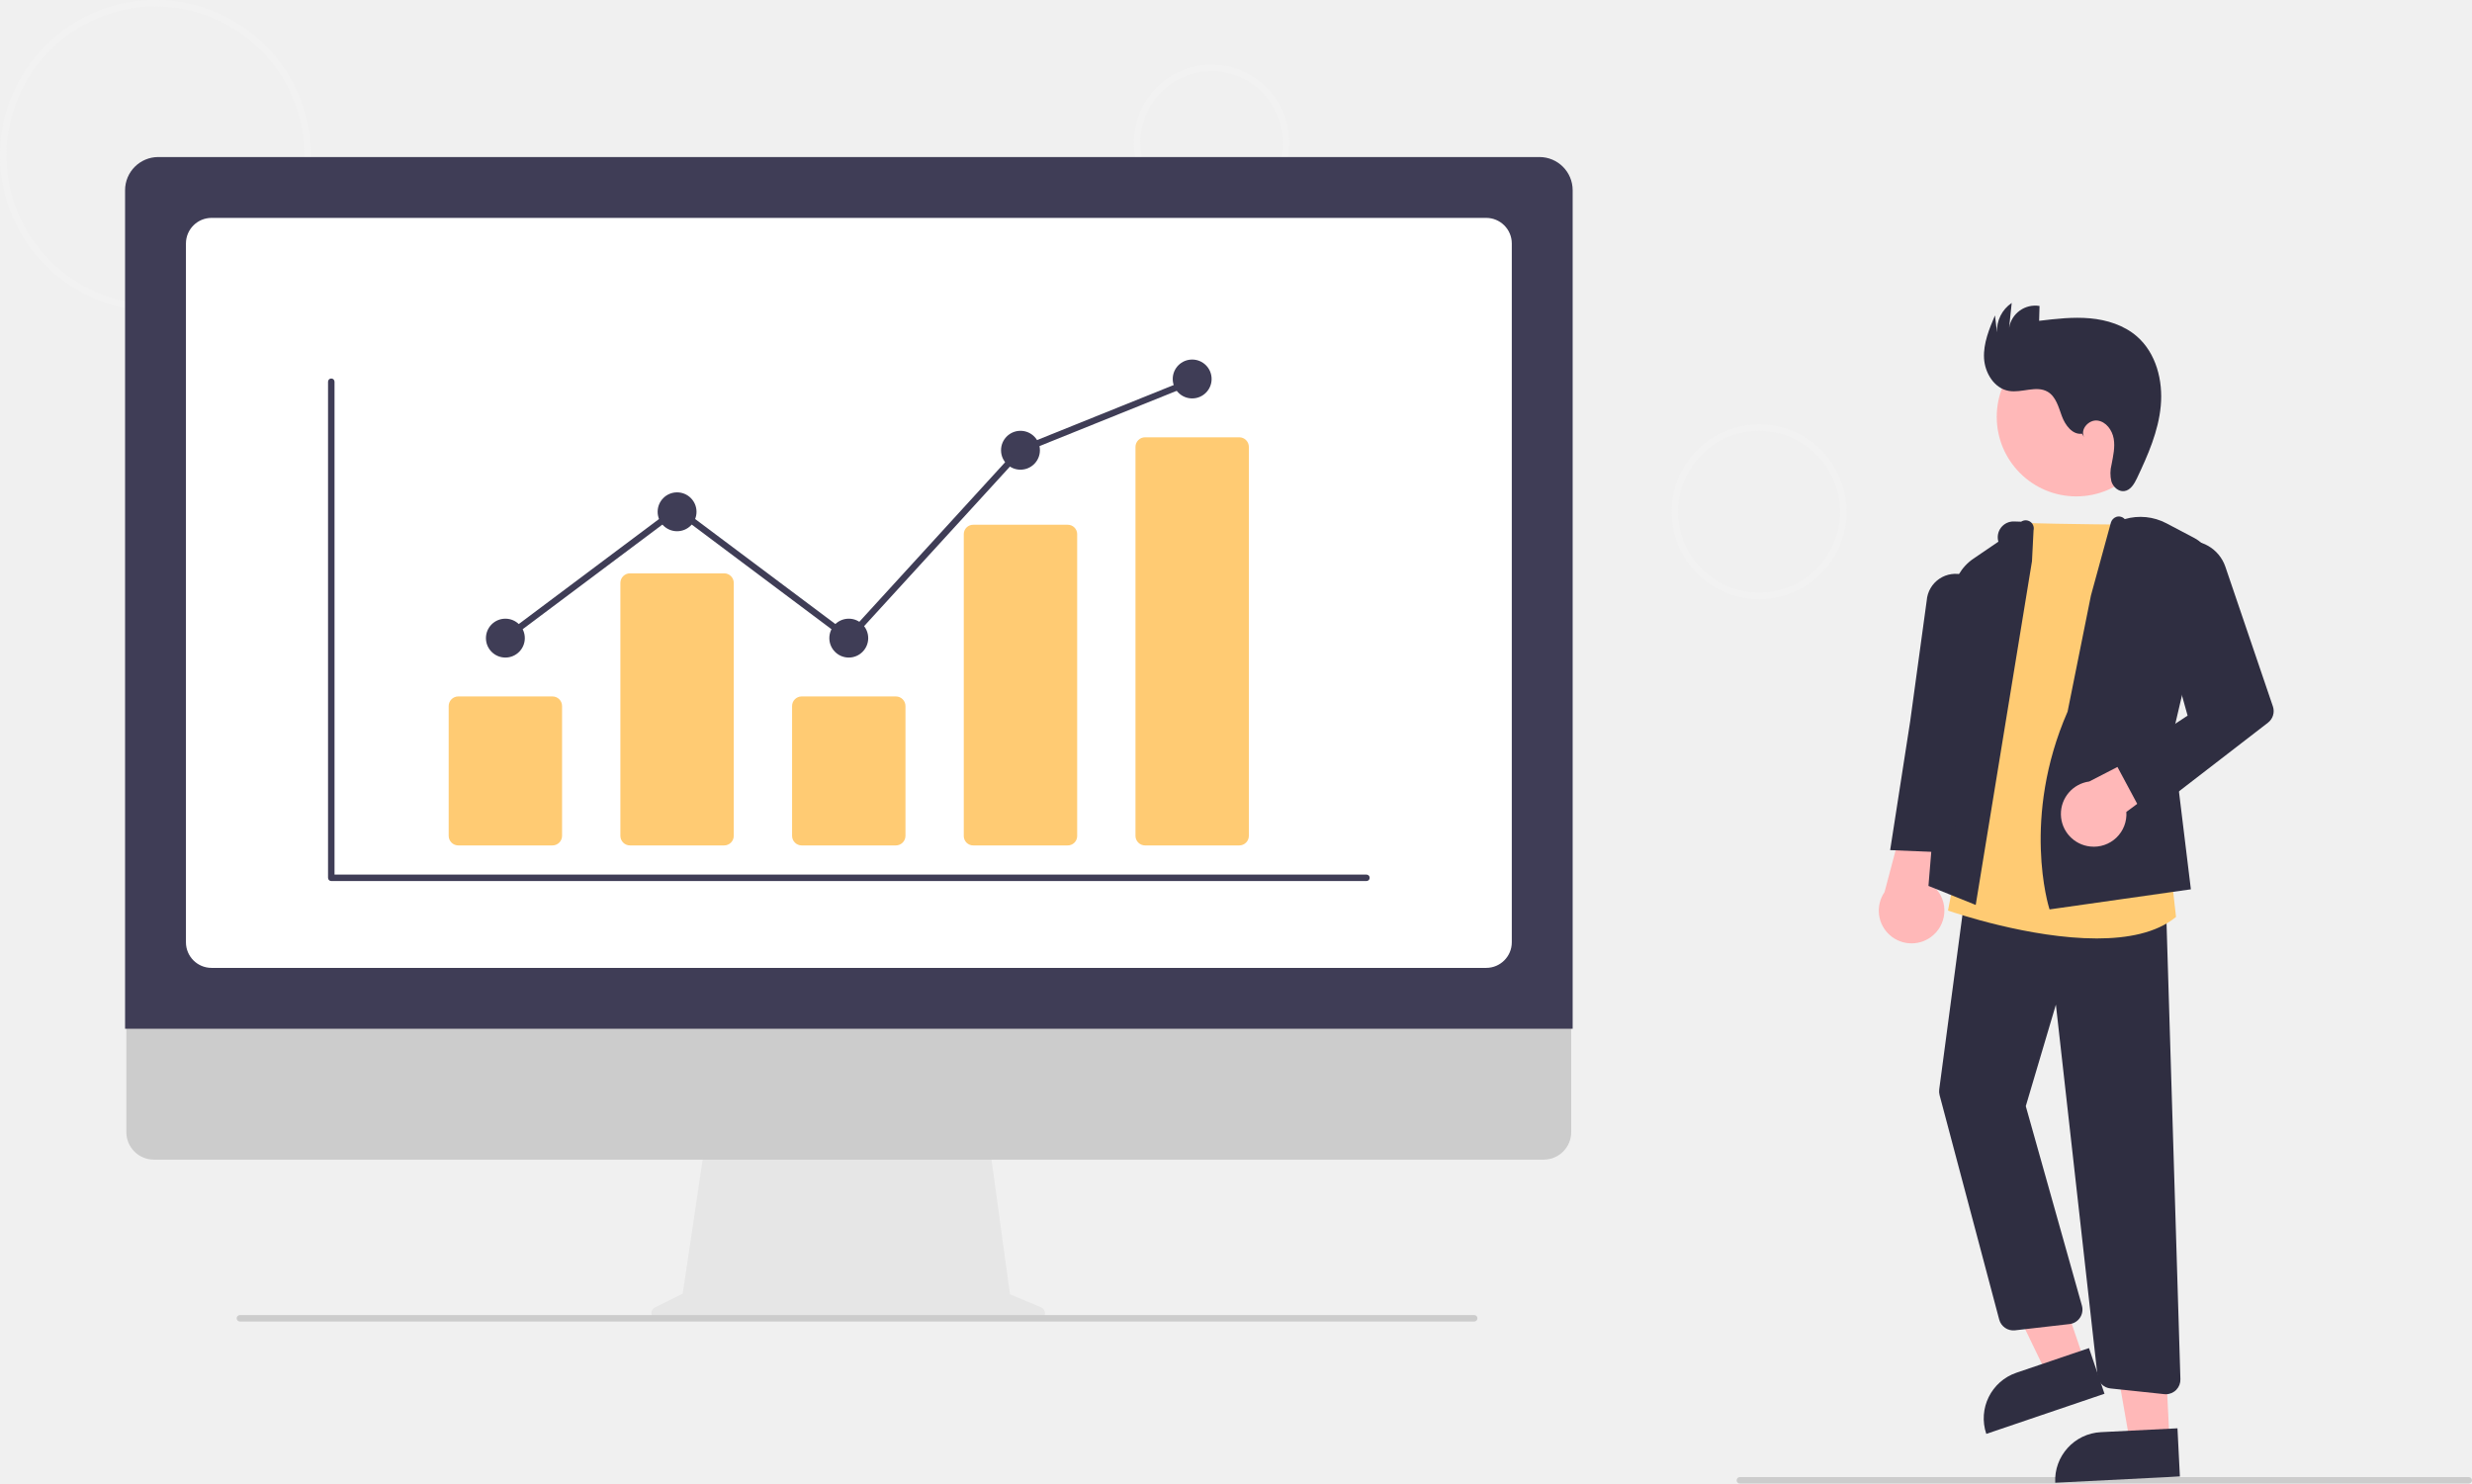
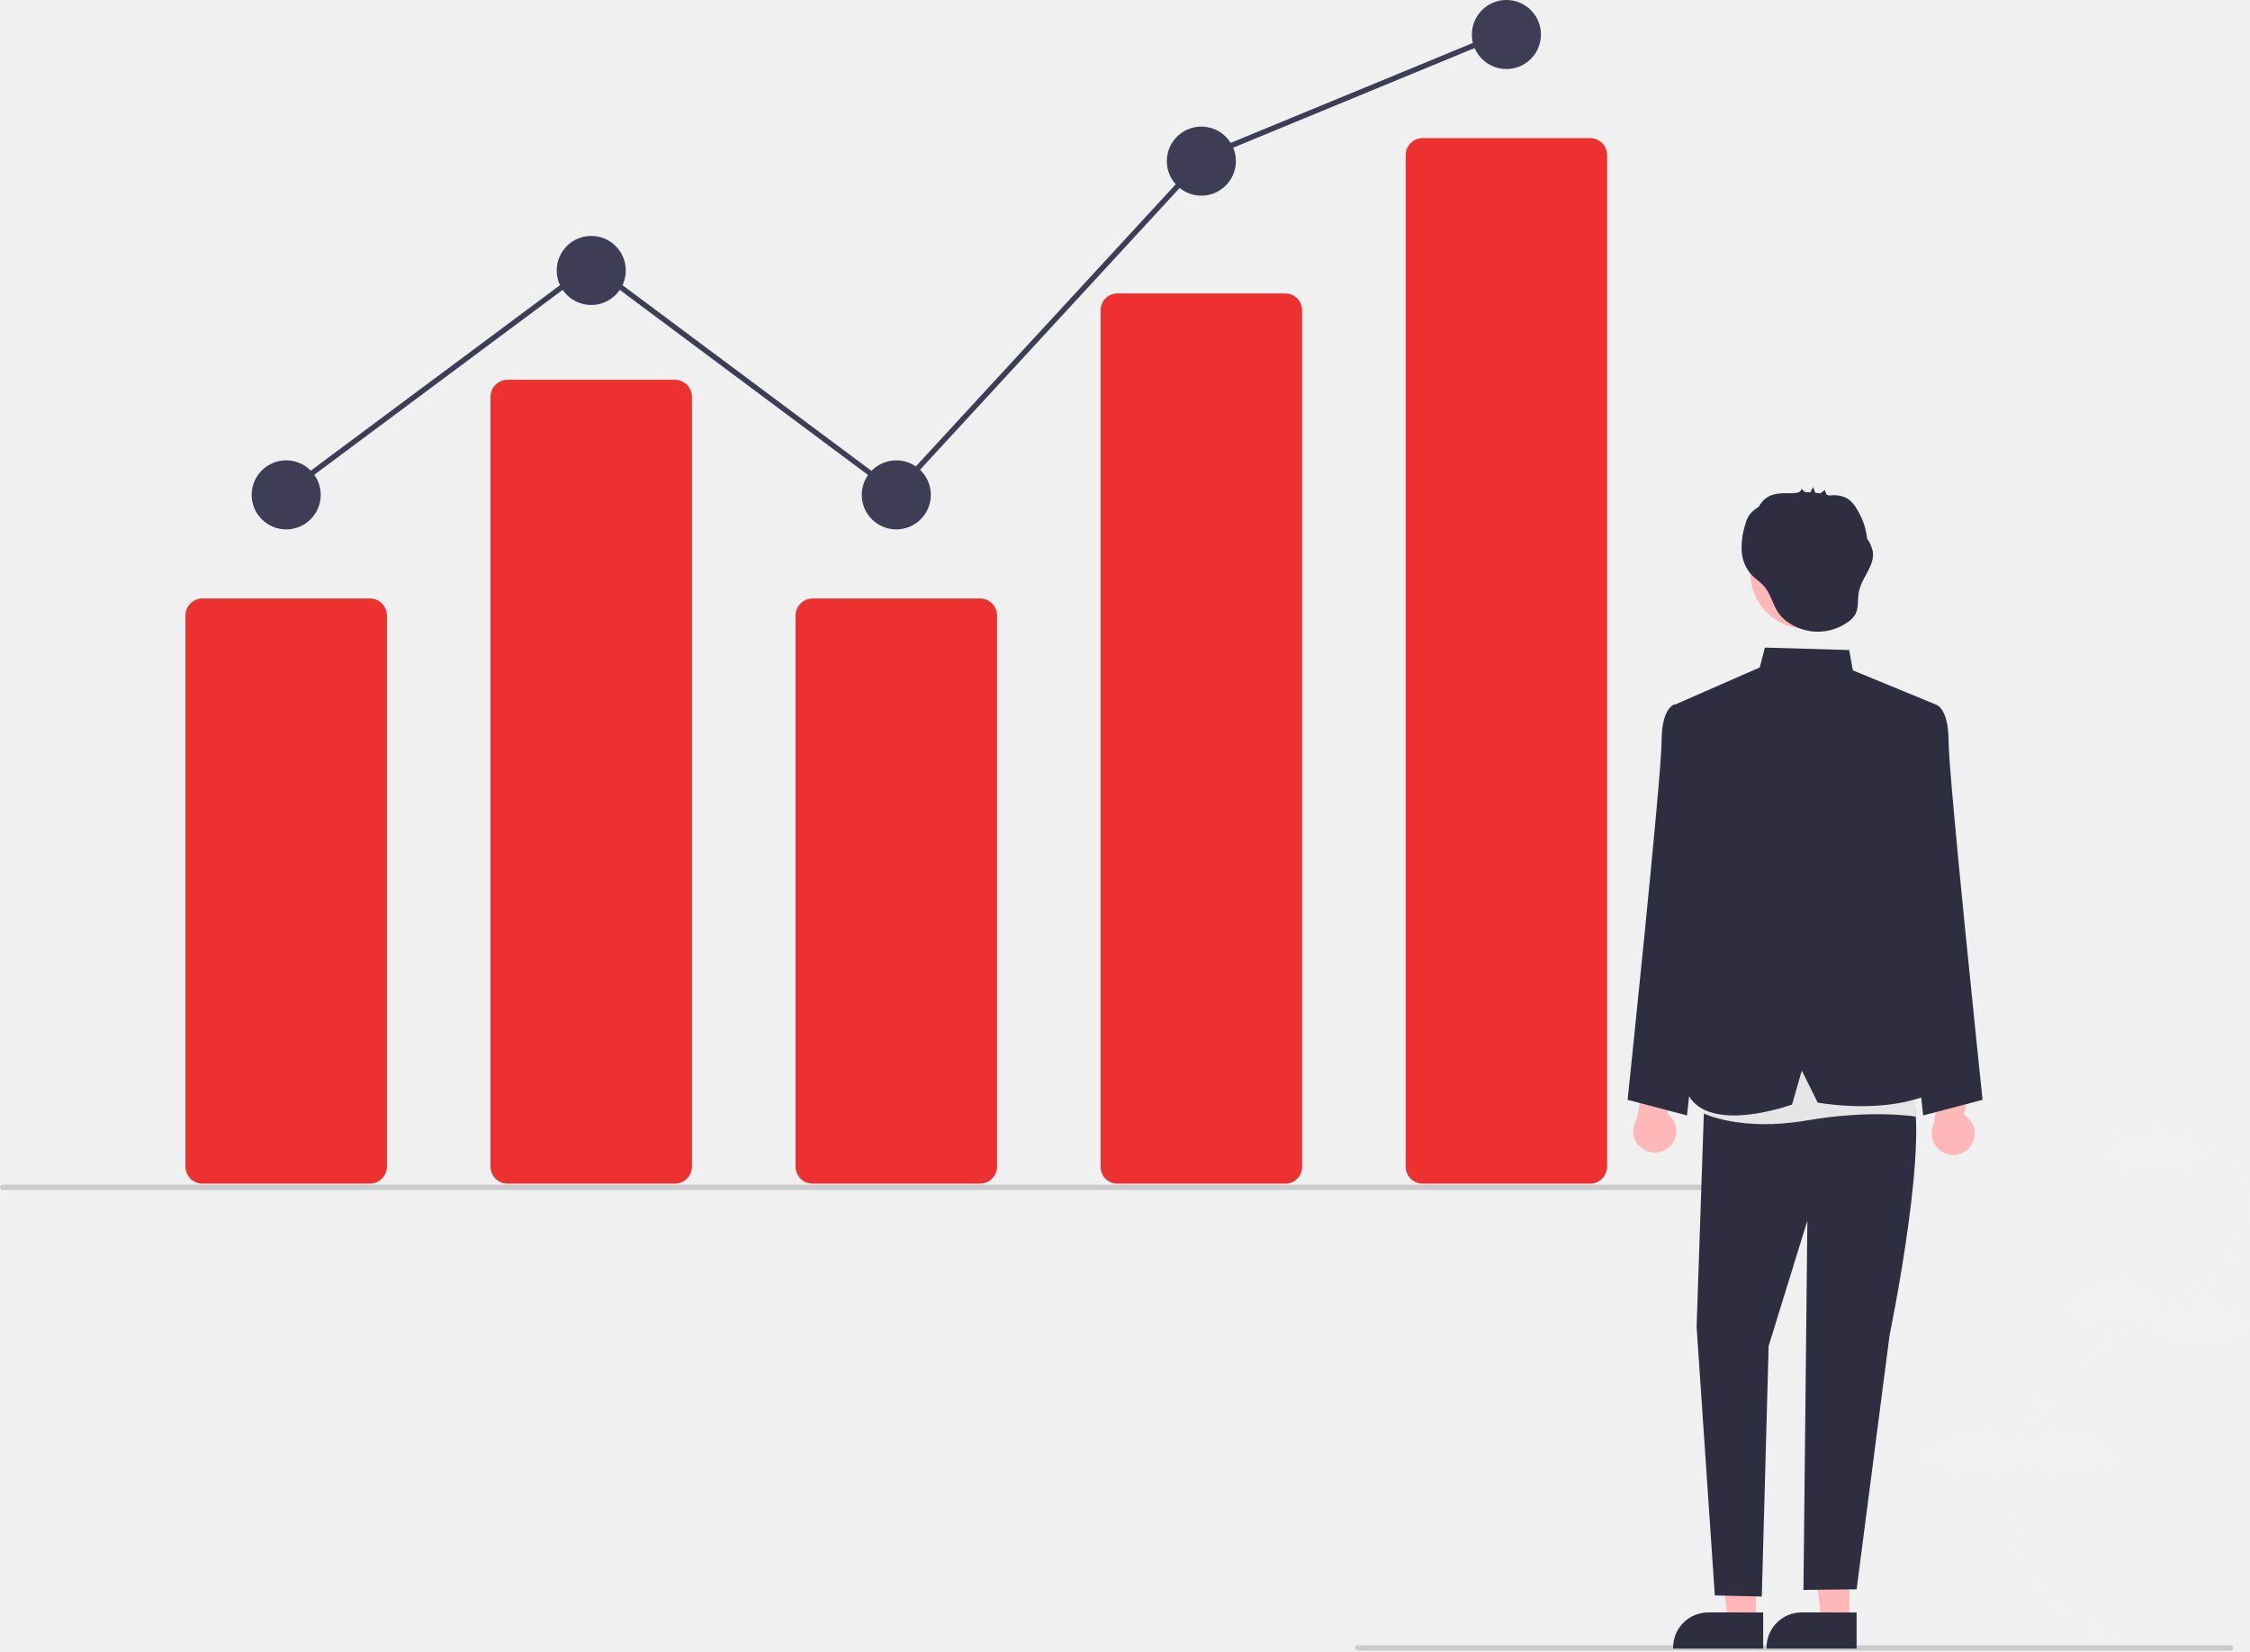
- <svg xmlns="http://www.w3.org/2000/svg" data-name="Layer 1" width="763.057" height="458" viewBox="0 0 763.057 458">
-   <path d="M266.472,317a48,48,0,1,1,48-48A48.054,48.054,0,0,1,266.472,317Zm0-94a46,46,0,1,0,46,46A46.052,46.052,0,0,0,266.472,223Z" transform="translate(-218.4715 -221)" fill="#f2f2f2" />
-   <path d="M592.472,289a24,24,0,1,1,24-24A24.027,24.027,0,0,1,592.472,289Zm0-46a22,22,0,1,0,22,22A22.025,22.025,0,0,0,592.472,243Z" transform="translate(-218.4715 -221)" fill="#f2f2f2" />
-   <path d="M761.472,406a27,27,0,1,1,27-27A27.031,27.031,0,0,1,761.472,406Zm0-52a25,25,0,1,0,25,25A25.028,25.028,0,0,0,761.472,354Z" transform="translate(-218.4715 -221)" fill="#f2f2f2" />
-   <path d="M980.528,679h-225a1,1,0,0,1,0-2h225a1,1,0,0,1,0,2Z" transform="translate(-218.4715 -221)" fill="#ccc" />
-   <circle cx="640.917" cy="128.686" r="24.561" fill="#ffb8b8" />
-   <polygon points="643.465 420.343 631.857 424.285 611.124 381.386 628.257 375.567 643.465 420.343" fill="#ffb8b8" />
-   <path d="M843.072,642.981h23.644a0,0,0,0,1,0,0v14.887a0,0,0,0,1,0,0H828.185a0,0,0,0,1,0,0v0A14.887,14.887,0,0,1,843.072,642.981Z" transform="translate(-382.6317 86.1046) rotate(-18.76035)" fill="#2f2e41" />
-   <polygon points="669.694 444.575 657.45 445.19 649.249 398.255 667.321 397.346 669.694 444.575" fill="#ffb8b8" />
-   <path d="M867.368,662.902h23.644a0,0,0,0,1,0,0v14.887a0,0,0,0,1,0,0H852.481a0,0,0,0,1,0,0v0A14.887,14.887,0,0,1,867.368,662.902Z" transform="translate(-251.0201 -176.3984) rotate(-2.87712)" fill="#2f2e41" />
-   <path d="M815.3,509.63a10.056,10.056,0,0,0-.468-15.412l11.674-33.774-17.992,4.598L800.188,496.409a10.11,10.11,0,0,0,15.113,13.221Z" transform="translate(-218.4715 -221)" fill="#ffb8b8" />
-   <path d="M887.021,651.424a4.544,4.544,0,0,1-.474-.025l-16.621-1.76a4.472,4.472,0,0,1-3.998-3.974L853.084,531.155l-9.294,31.335,17.329,61.583a4.5,4.5,0,0,1-3.818,5.689l-16.848,1.937a4.523,4.523,0,0,1-4.863-3.315l-18.409-69.303a4.482,4.482,0,0,1-.111-1.748l8.274-62.199,61.714,4.949,4.462,146.703a4.5,4.5,0,0,1-4.498,4.638Z" transform="translate(-218.4715 -221)" fill="#2f2e41" />
-   <path d="M865.688,510.719c-20.676,0-44.084-7.989-45.502-8.479l-.41-.142L843.101,382.413l.429.018c9.244.375,34.469.567,34.723.569l.453.003,9.723,105.619,1.738,15.449-.213.172C884.006,509.052,875.132,510.719,865.688,510.719Z" transform="translate(-218.4715 -221)" fill="#ffcb73" />
-   <path d="M828.336,500.375,813.747,494.499l7.436-89.944a14.856,14.856,0,0,1,6.474-11.104l7.677-5.225v0a4.868,4.868,0,0,1,4.827-6.24l2.199.071a2.5,2.5,0,0,1,3.827,2.661l-.483,9.529Z" transform="translate(-218.4715 -221)" fill="#2f2e41" />
-   <path d="M820.974,484.251l-19.049-.802,6.171-39.692,5.113-37.349a8.924,8.924,0,0,1,11.578-7.846h0a8.917,8.917,0,0,1,6.174,9.647l-5.18,40.467Z" transform="translate(-218.4715 -221)" fill="#2f2e41" />
-   <path d="M851.136,501.751l-.129-.401c-.088-.274-8.673-27.812,5.691-60.672l7.203-35.826,6.156-22.495a2.689,2.689,0,0,1,1.631-1.773,2.477,2.477,0,0,1,2.649.68l0,0a17.198,17.198,0,0,1,12.86,1.286l8.645,4.554a9.815,9.815,0,0,1,4.982,10.923l-11.815,50.423,5.744,47.097Z" transform="translate(-218.4715 -221)" fill="#2f2e41" />
-   <path d="M863.716,482.338a10.056,10.056,0,0,0,11.118-10.684l26.756-19.821-9.353-4.434-28.851,14.862a10.11,10.11,0,0,0,.33,20.077Z" transform="translate(-218.4715 -221)" fill="#ffb8b8" />
-   <path d="M880.491,473.465l-9.037-16.869,22.287-14.668-10.876-39.01A11.795,11.795,0,0,1,891.895,388.187h0a11.827,11.827,0,0,1,13.5,7.764l14.675,43.135a4.499,4.499,0,0,1-1.512,5.013Z" transform="translate(-218.4715 -221)" fill="#2f2e41" />
-   <path d="M861.127,354.895c-2.944.383-5.165-2.629-6.195-5.414s-1.815-6.027-4.375-7.531c-3.497-2.055-7.972.417-11.971-.261-4.516-.766-7.453-5.552-7.683-10.127s1.591-8.975,3.377-13.194l.624,5.242a10.396,10.396,0,0,1,4.543-9.087l-.804,7.692a8.164,8.164,0,0,1,9.392-6.756l-.127,4.583c5.216-.62,10.479-1.241,15.711-.769s10.5,2.128,14.466,5.574c5.932,5.154,8.098,13.641,7.371,21.465s-3.957,15.175-7.323,22.275c-.847,1.787-2.018,3.802-3.982,4.03-1.765.204-3.379-1.271-3.928-2.96a10.73,10.73,0,0,1,.048-5.271c.496-2.637,1.122-5.333.655-7.976s-2.368-5.254-5.032-5.578-5.39,2.721-4.109,5.079Z" transform="translate(-218.4715 -221)" fill="#2f2e41" />
-   <path d="M539.781,624.577l-9.561-4.026-6.559-47.928H436.322l-7.109,47.732-8.554,4.277a2.031,2.031,0,0,0,.908,3.848H538.994A2.031,2.031,0,0,0,539.781,624.577Z" transform="translate(-218.4715 -221)" fill="#e6e6e6" />
-   <path d="M694.991,579h-429.038a8.5,8.5,0,0,1-8.481-8.5V510h446v60.5A8.5,8.5,0,0,1,694.991,579Z" transform="translate(-218.4715 -221)" fill="#ccc" />
-   <path d="M703.92,538.594H257.08V279.727a10.258,10.258,0,0,1,10.247-10.247H693.673A10.259,10.259,0,0,1,703.92,279.727Z" transform="translate(-218.4715 -221)" fill="#3f3d56" />
-   <path d="M677.232,519.805H283.768a7.908,7.908,0,0,1-7.9-7.899V296.168a7.909,7.909,0,0,1,7.9-7.9H677.232a7.909,7.909,0,0,1,7.9,7.9v215.737A7.908,7.908,0,0,1,677.232,519.805Z" transform="translate(-218.4715 -221)" fill="#fff" />
-   <path d="M673.528,628.98h-381a1,1,0,0,1,0-2h381a1,1,0,0,1,0,2Z" transform="translate(-218.4715 -221)" fill="#ccc" />
-   <path d="M640.268,493H320.732a1,1,0,0,1-1-1V338.847a1,1,0,0,1,2,0V491h318.535a1,1,0,0,1,0,2Z" transform="translate(-218.4715 -221)" fill="#3f3d56" />
-   <path d="M389.003,482H359.94a2.972,2.972,0,0,1-2.969-2.968V438.968A2.972,2.972,0,0,1,359.94,436h29.063a2.972,2.972,0,0,1,2.969,2.968v40.063A2.972,2.972,0,0,1,389.003,482Z" transform="translate(-218.4715 -221)" fill="#ffcb73" />
-   <path d="M442.003,482H412.94a2.972,2.972,0,0,1-2.969-2.968V400.968A2.972,2.972,0,0,1,412.94,398h29.063a2.972,2.972,0,0,1,2.969,2.968v78.063A2.972,2.972,0,0,1,442.003,482Z" transform="translate(-218.4715 -221)" fill="#ffcb73" />
-   <path d="M495.003,482H465.94a2.972,2.972,0,0,1-2.969-2.968V438.968A2.972,2.972,0,0,1,465.94,436h29.063a2.972,2.972,0,0,1,2.969,2.968v40.063A2.972,2.972,0,0,1,495.003,482Z" transform="translate(-218.4715 -221)" fill="#ffcb73" />
-   <path d="M548.003,482H518.94a2.907,2.907,0,0,1-2.969-2.834V385.834A2.907,2.907,0,0,1,518.94,383h29.063a2.907,2.907,0,0,1,2.969,2.834v93.332A2.907,2.907,0,0,1,548.003,482Z" transform="translate(-218.4715 -221)" fill="#ffcb73" />
-   <path d="M601.003,482H571.94a2.972,2.972,0,0,1-2.969-2.968V358.968A2.972,2.972,0,0,1,571.94,356h29.063a2.972,2.972,0,0,1,2.969,2.968V479.032A2.972,2.972,0,0,1,601.003,482Z" transform="translate(-218.4715 -221)" fill="#ffcb73" />
-   <circle cx="156" cy="197" r="6" fill="#3f3d56" />
-   <circle cx="209" cy="158" r="6" fill="#3f3d56" />
-   <circle cx="262" cy="197" r="6" fill="#3f3d56" />
-   <circle cx="315" cy="139" r="6" fill="#3f3d56" />
-   <circle cx="368" cy="117" r="6" fill="#3f3d56" />
-   <polygon points="262.126 198.344 209 158.552 156.6 197.8 155.4 196.2 209 156.053 261.874 195.656 314.415 138.158 314.626 138.072 367.626 116.718 368.374 118.573 315.585 139.842 262.126 198.344" fill="#3f3d56" />
+ <svg xmlns="http://www.w3.org/2000/svg" data-name="Layer 1" width="835.213" height="613.098" viewBox="0 0 835.213 613.098">
+   <path d="M970.8,754.84l.951-1.759c-12.753-6.897-28.626-15.481-36.916-29.567-8.172-13.886-8.356-32.743-.479-49.211,6.704-14.016,19.018-26.572,35.611-36.313,3.273-1.921,6.709-3.742,10.031-5.503,8.031-4.256,16.336-8.658,23.184-14.903,9.432-8.601,16.568-23.035,11.249-35.891a23.856,23.856,0,0,0-20.677-14.467l-.113,1.997a21.861,21.861,0,0,1,18.948,13.248c4.943,11.947-1.839,25.505-10.754,33.636-6.661,6.074-14.852,10.415-22.773,14.613-3.342,1.771-6.797,3.603-10.108,5.546-16.938,9.943-29.526,22.798-36.403,37.174-8.16,17.061-7.946,36.637.559,51.089C941.685,739.095,957.828,747.826,970.8,754.84Z" transform="translate(-181.3664 -141.7423)" fill="#f1f1f1" />
+   <ellipse cx="799.713" cy="427.525" rx="17.5" ry="8.5" fill="#f1f1f1" />
+   <ellipse cx="785.713" cy="483.525" rx="17.5" ry="8.5" fill="#f1f1f1" />
+   <ellipse cx="817.713" cy="492.525" rx="17.5" ry="8.5" fill="#f1f1f1" />
+   <ellipse cx="767.713" cy="539.525" rx="17.5" ry="8.5" fill="#f1f1f1" />
+   <ellipse cx="732.713" cy="539.525" rx="17.5" ry="8.5" fill="#f1f1f1" />
+   <path d="M318.653,581.226H256.558a6.349,6.349,0,0,1-6.342-6.342V370.286a6.349,6.349,0,0,1,6.342-6.342h62.095a6.349,6.349,0,0,1,6.342,6.342V574.884A6.349,6.349,0,0,1,318.653,581.226Z" transform="translate(-181.3664 -141.7423)" fill="#ed3030" />
+   <path d="M431.89,581.226H369.795a6.349,6.349,0,0,1-6.342-6.342V289.097a6.349,6.349,0,0,1,6.342-6.342h62.095a6.349,6.349,0,0,1,6.342,6.342V574.884A6.349,6.349,0,0,1,431.89,581.226Z" transform="translate(-181.3664 -141.7423)" fill="#ed3030" />
+   <path d="M545.128,581.226H483.033a6.349,6.349,0,0,1-6.342-6.342V370.286a6.349,6.349,0,0,1,6.342-6.342h62.095a6.349,6.349,0,0,1,6.342,6.342V574.884A6.349,6.349,0,0,1,545.128,581.226Z" transform="translate(-181.3664 -141.7423)" fill="#ed3030" />
+   <path d="M658.365,581.226H596.27a6.211,6.211,0,0,1-6.342-6.055V256.761a6.211,6.211,0,0,1,6.342-6.055h62.095a6.211,6.211,0,0,1,6.342,6.055V575.171A6.211,6.211,0,0,1,658.365,581.226Z" transform="translate(-181.3664 -141.7423)" fill="#ed3030" />
+   <path d="M771.603,581.226H709.508a6.349,6.349,0,0,1-6.342-6.342V199.362a6.349,6.349,0,0,1,6.342-6.342h62.095a6.349,6.349,0,0,1,6.342,6.342V574.884A6.349,6.349,0,0,1,771.603,581.226Z" transform="translate(-181.3664 -141.7423)" fill="#ed3030" />
+   <circle cx="106.239" cy="183.744" r="12.819" fill="#3f3d56" />
+   <circle cx="219.476" cy="100.418" r="12.819" fill="#3f3d56" />
+   <circle cx="332.714" cy="183.744" r="12.819" fill="#3f3d56" />
+   <circle cx="445.951" cy="59.824" r="12.819" fill="#3f3d56" />
+   <circle cx="559.189" cy="12.819" r="12.819" fill="#3f3d56" />
+   <path d="M844.366,583.607h-662a1,1,0,1,1,0-2h662a1,1,0,0,1,0,2Z" transform="translate(-181.3664 -141.7423)" fill="#cbcbcb" />
+   <path d="M1009.366,754.607h-324a1,1,0,0,1,0-2h324a1,1,0,0,1,0,2Z" transform="translate(-181.3664 -141.7423)" fill="#cbcbcb" />
+   <path d="M801.302,567.353a7.93,7.93,0,0,0-1.034-12.116l3.932-17.69-10.167-5.011-5.201,25.059a7.973,7.973,0,0,0,12.471,9.757Z" transform="translate(-181.3664 -141.7423)" fill="#ffb7b7" />
+   <path d="M912.485,567.741a7.93,7.93,0,0,0-1.969-11.999l2.551-17.941-10.524-4.21-3.247,25.386a7.973,7.973,0,0,0,13.189,8.763Z" transform="translate(-181.3664 -141.7423)" fill="#ffb7b7" />
+   <polygon points="651.862 602.078 641.494 602.077 636.562 562.087 651.864 562.088 651.862 602.078" fill="#ffb7b7" />
+   <path d="M835.873,753.87l-33.43-.001v-.423a13.013,13.013,0,0,1,13.012-13.012h.001l20.418.001Z" transform="translate(-181.3664 -141.7423)" fill="#2f2e41" />
+   <polygon points="686.535 602.078 676.167 602.077 671.235 562.087 686.537 562.088 686.535 602.078" fill="#ffb7b7" />
+   <path d="M870.546,753.87l-33.43-.001v-.423a13.013,13.013,0,0,1,13.012-13.012h.001l20.418.001Z" transform="translate(-181.3664 -141.7423)" fill="#2f2e41" />
+   <path d="M888.777,407.372l11.18-4.034s4.745,1.008,4.745,13.876,12.602,132.882,12.602,132.882l-22.054,5.807L882.784,442.04Z" transform="translate(-181.3664 -141.7423)" fill="#2f2e41" />
+   <path d="M814.07,407.372l-11.18-4.034s-4.745,1.008-4.745,13.876-12.602,132.882-12.602,132.882l22.054,5.807L820.063,442.04Z" transform="translate(-181.3664 -141.7423)" fill="#2f2e41" />
+   <path d="M814.214,544.249,811.158,634.401l6.766,99.724,17.432.403,2.537-93.025,14.377-46.512-1.45,137.092,19.739-.236,12.226-94.318s16.145-78.057,7.192-93.279l-41.232-13.711Z" transform="translate(-181.3664 -141.7423)" fill="#2f2e41" />
+   <path d="M814.55,533.386l-.995,21.687s13.911,6.923,38.364,2.706,40.706-1.437,40.706-1.437l-1.877-27.646Z" transform="translate(-181.3664 -141.7423)" fill="#e5e5e5" />
+   <path d="M802.446,403.658l32.154-14.09,1.918-7.38,31.28.906,1.352,7.539,30.808,12.704L886.383,450.535l1.392,33.202,16.926,60.512s-14.277,12.125-48.577,6.908L850.206,539.232l-3.62,12.612s-30.077,11.064-38.413-3.339L814.214,444.459Z" transform="translate(-181.3664 -141.7423)" fill="#2f2e41" />
+   <circle cx="670.507" cy="212.744" r="20.771" fill="#ffb7b7" />
+   <path d="M876.553,346.437a12.65,12.65,0,0,0-2.099-4.69,25.34,25.34,0,0,0-3.783-10.913,11.45,11.45,0,0,0-3.389-3.912,10.004,10.004,0,0,0-5.332-1.329c-.339-.006-.947.097-1.496.122-.351-.109-.705-.206-1.06-.297-.207-.461-.618-1.804-.732-1.713l-1.547,1.229c-.654-.114-1.312-.202-1.972-.272q-.36-1.028-.721-2.056a14.089,14.089,0,0,0-1.022,1.921q-.985-.048-1.972-.034l-1.315-1.263a1.855,1.855,0,0,1-1.451,1.421c-.605.062-1.208.143-1.808.24-.049-0-.098,0-.146-.001-3.239-.081-6.723-.226-9.431,1.552a9.293,9.293,0,0,0-3.002,3.408c-.332.225-.664.449-.986.688a10.78,10.78,0,0,0-2.778,2.754,11.677,11.677,0,0,0-1.229,2.978,28.551,28.551,0,0,0-1.415,9.754,14.476,14.476,0,0,0,3.558,9.034c1.389,1.492,3.155,2.594,4.545,4.085,2.864,3.069,3.401,7.35,5.85,10.597,2.591,3.435,7.319,5.695,11.472,6.343a19.163,19.163,0,0,0,14.275-3.56,8.832,8.832,0,0,0,2.431-2.548c1.441-2.493.83-5.627,1.366-8.456C872.367,356.214,877.428,351.763,876.553,346.437Z" transform="translate(-181.3664 -141.7423)" fill="#2f2e41" />
+   <polygon points="105.555 184.546 104.361 182.942 219.477 97.239 332.348 181.429 446.764 57.205 446.969 57.121 558.009 11.292 558.772 13.141 447.936 58.885 332.597 184.11 219.476 99.733 105.555 184.546" fill="#3f3d56" />
</svg>
